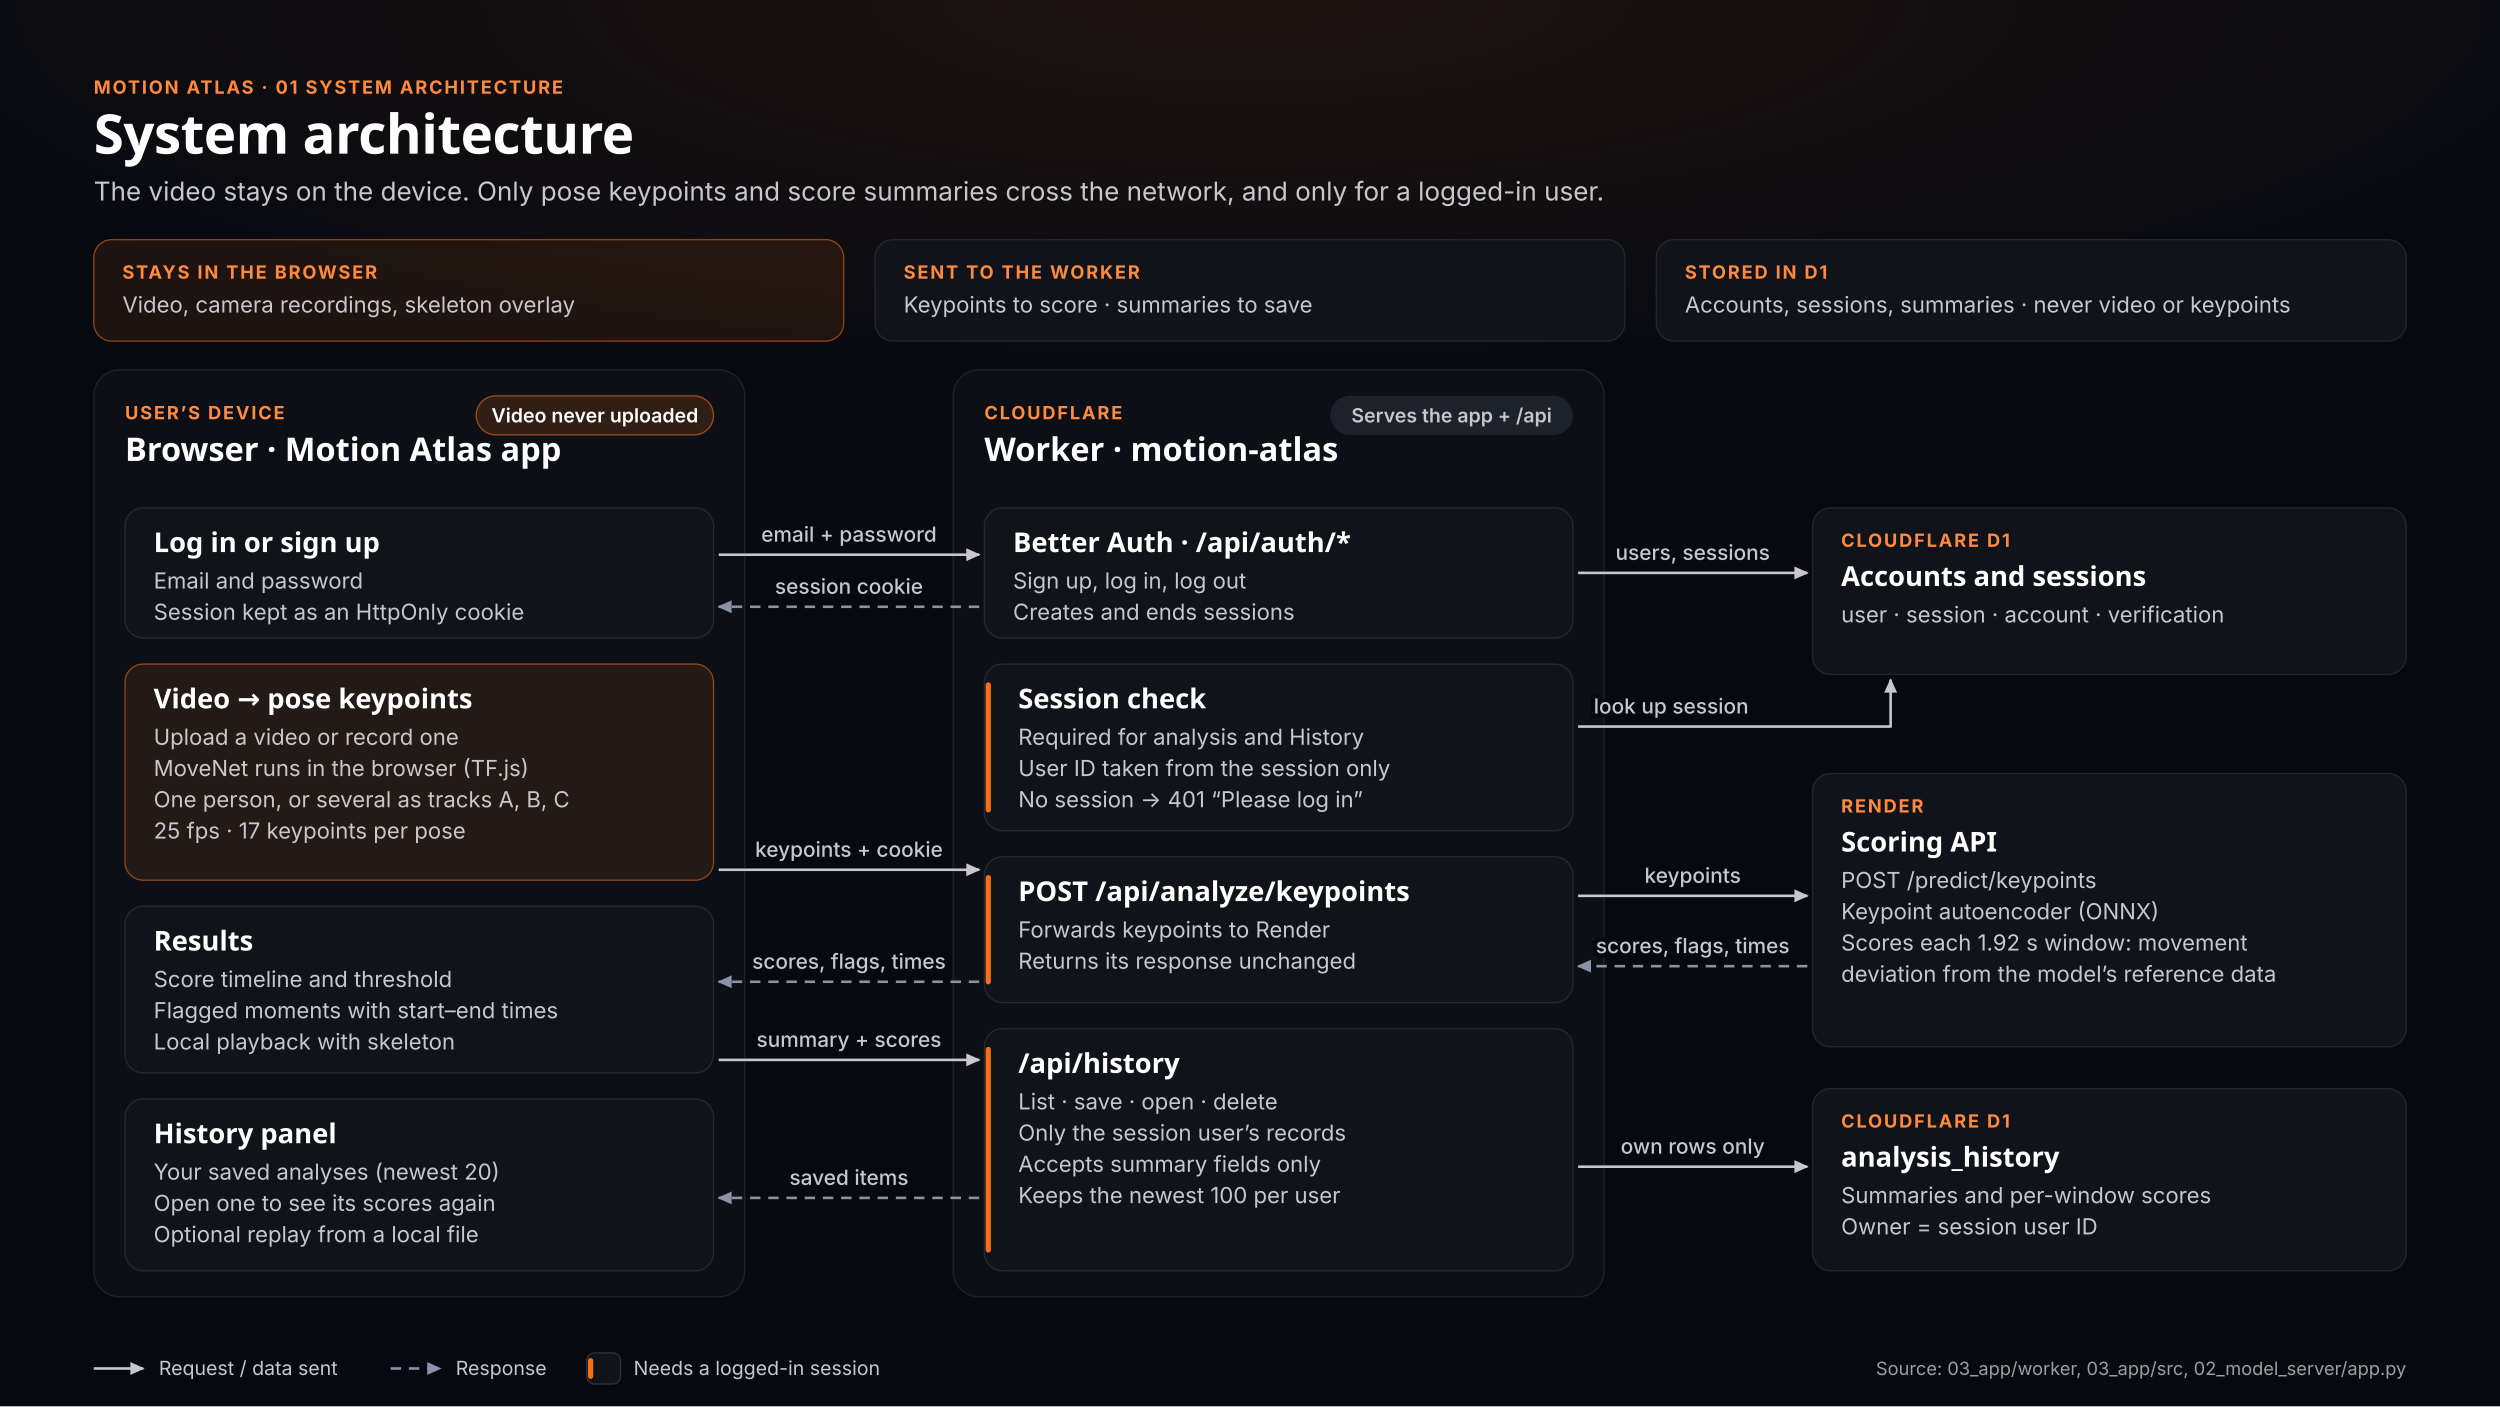
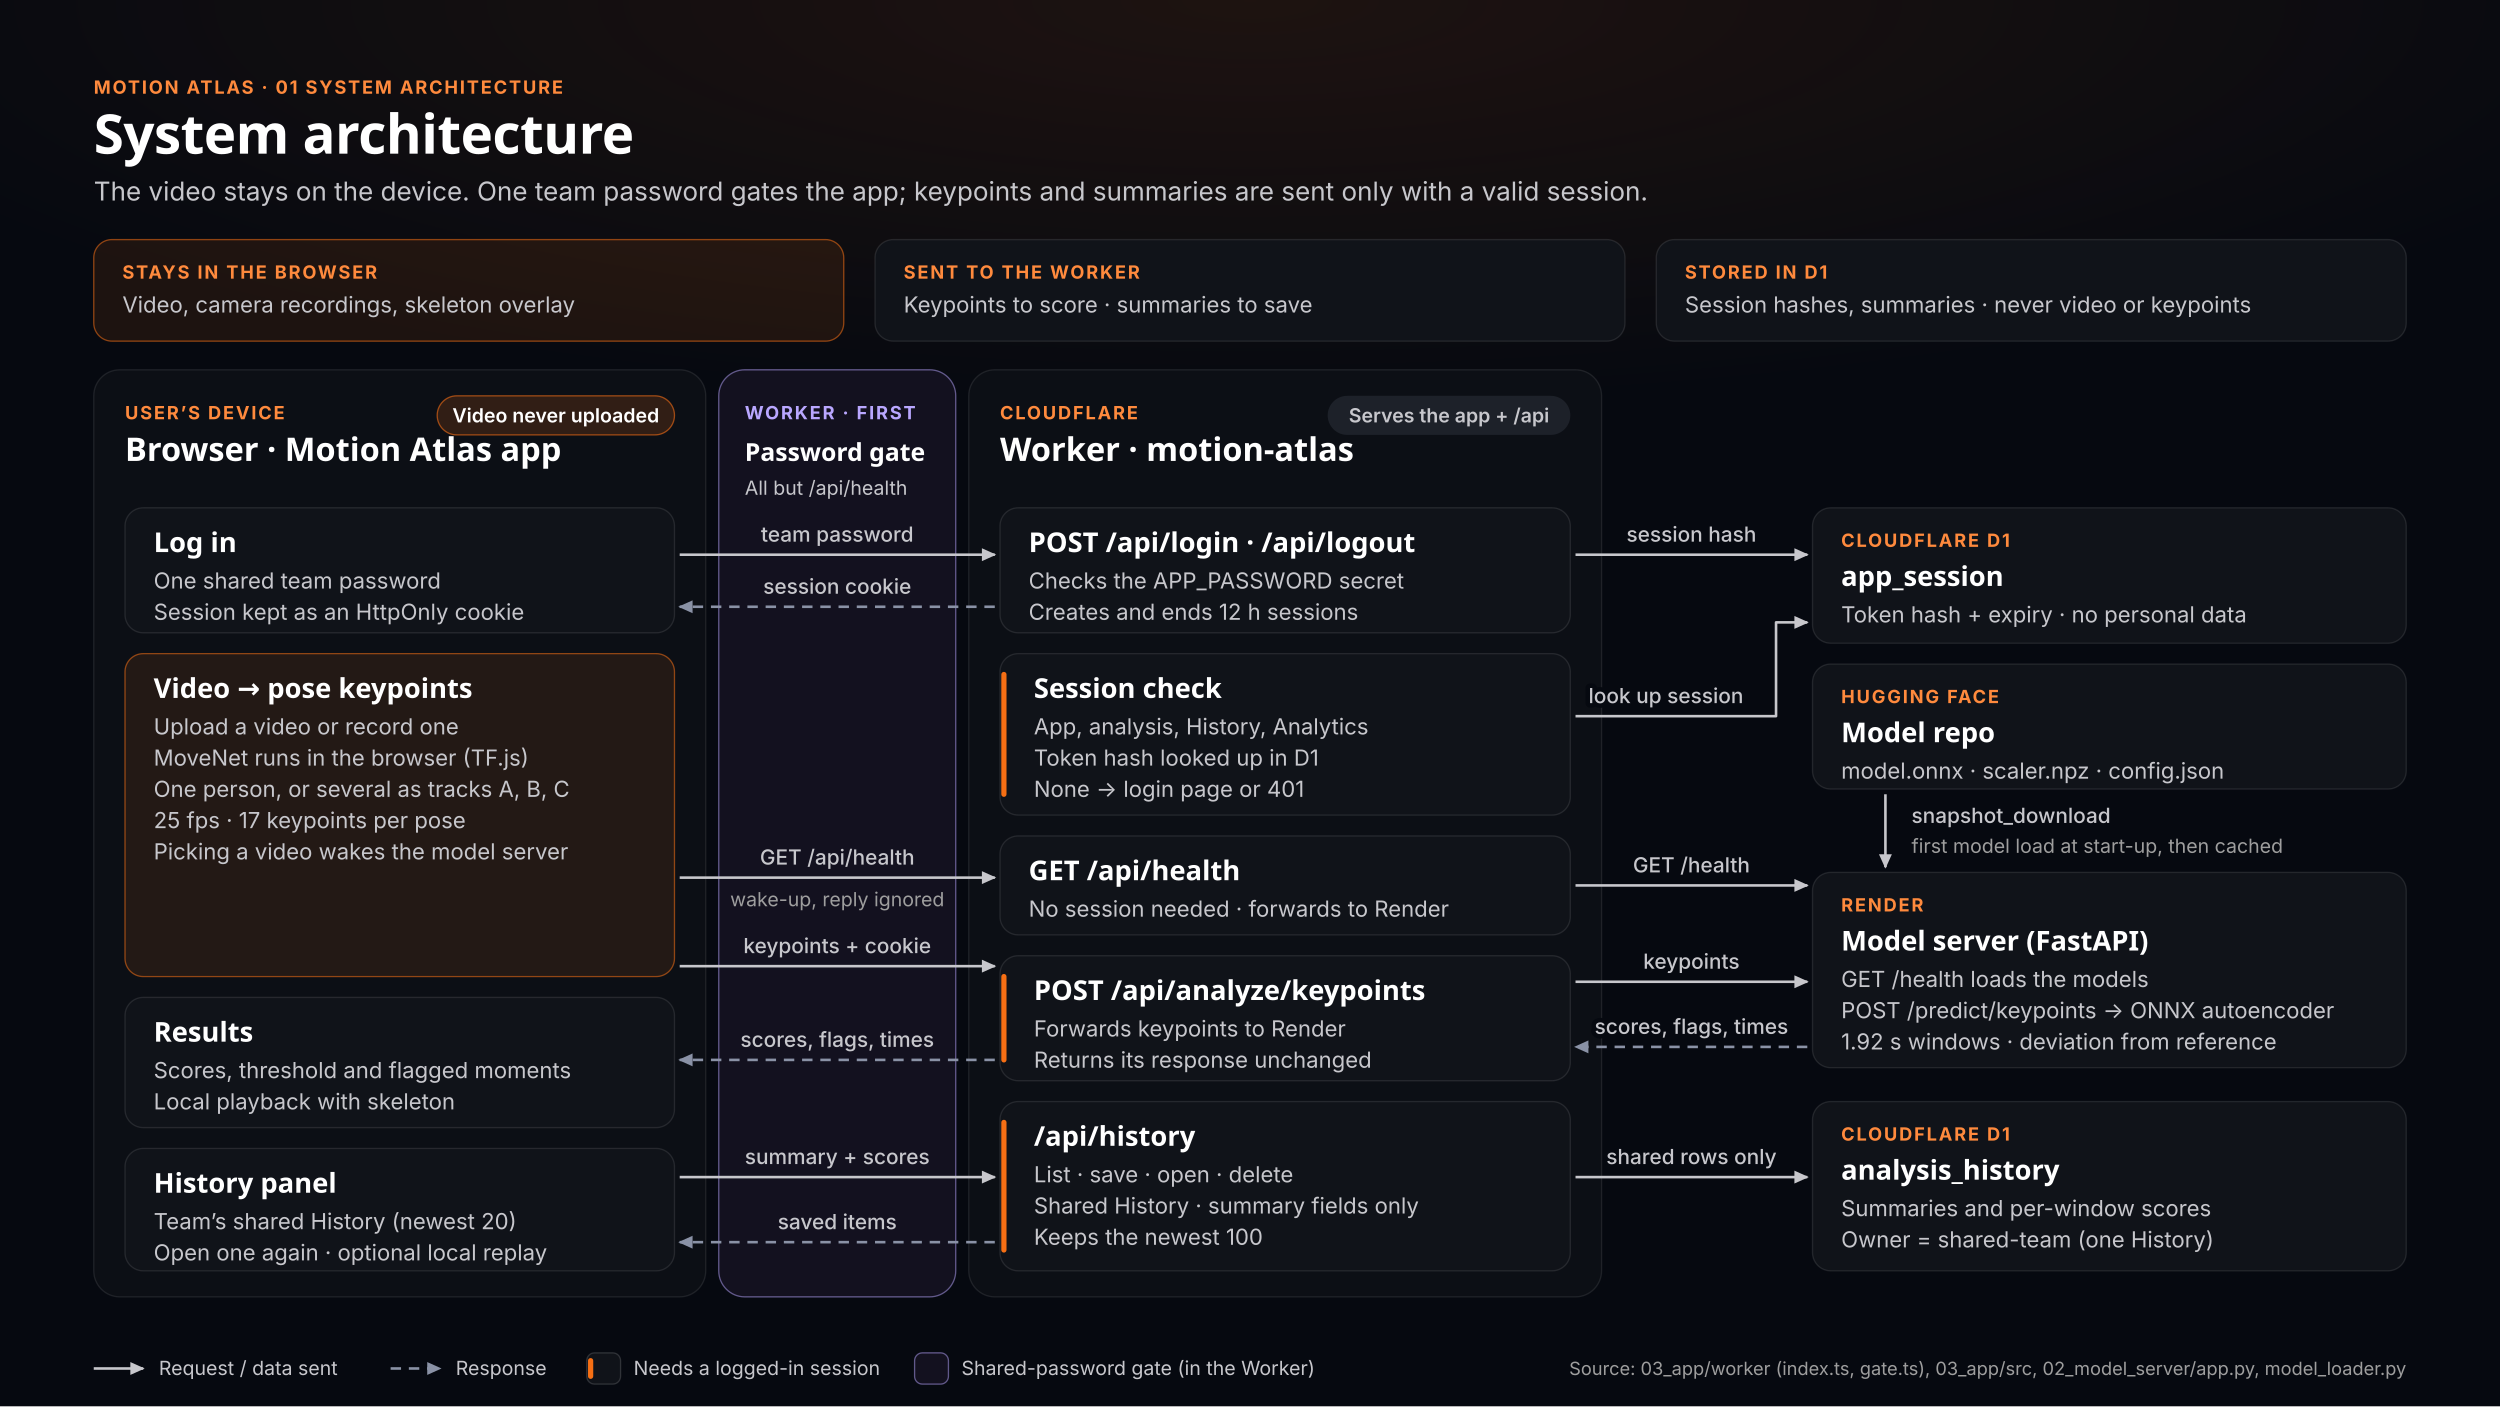
<svg xmlns="http://www.w3.org/2000/svg" width="1920" height="1080" viewBox="0 0 1920 1080" font-family="Inter, 'Segoe UI', system-ui, sans-serif">
  <defs>
    <marker id="ah-req" viewBox="0 0 10 10" refX="9" refY="5" markerWidth="11" markerHeight="11" markerUnits="userSpaceOnUse" orient="auto-start-reverse">
      <path d="M0,0.5 L10,5 L0,9.5 z" fill="#c7c7cc" />
    </marker>
    <marker id="ah-res" viewBox="0 0 10 10" refX="9" refY="5" markerWidth="11" markerHeight="11" markerUnits="userSpaceOnUse" orient="auto-start-reverse">
      <path d="M0,0.5 L10,5 L0,9.5 z" fill="#8a92a6" />
    </marker>
    <marker id="ah-key" viewBox="0 0 10 10" refX="9" refY="5" markerWidth="11" markerHeight="11" markerUnits="userSpaceOnUse" orient="auto-start-reverse">
      <path d="M0,0.5 L10,5 L0,9.5 z" fill="#f66f14" />
    </marker>
    <marker id="ah-warn" viewBox="0 0 10 10" refX="9" refY="5" markerWidth="11" markerHeight="11" markerUnits="userSpaceOnUse" orient="auto-start-reverse">
      <path d="M0,0.5 L10,5 L0,9.5 z" fill="#f6c67a" />
    </marker>
    <marker id="ah-warnSolid" viewBox="0 0 10 10" refX="9" refY="5" markerWidth="11" markerHeight="11" markerUnits="userSpaceOnUse" orient="auto-start-reverse">
      <path d="M0,0.5 L10,5 L0,9.5 z" fill="#f6c67a" />
    </marker>
    <marker id="ah-err" viewBox="0 0 10 10" refX="9" refY="5" markerWidth="11" markerHeight="11" markerUnits="userSpaceOnUse" orient="auto-start-reverse">
      <path d="M0,0.5 L10,5 L0,9.5 z" fill="#ff8a80" />
    </marker>
    <marker id="ah-plain" viewBox="0 0 10 10" refX="9" refY="5" markerWidth="11" markerHeight="11" markerUnits="userSpaceOnUse" orient="auto-start-reverse">
      <path d="M0,0.5 L10,5 L0,9.5 z" fill="#2e333d" />
    </marker>
    <marker id="ah-time" viewBox="0 0 10 10" refX="9" refY="5" markerWidth="11" markerHeight="11" markerUnits="userSpaceOnUse" orient="auto-start-reverse">
      <path d="M0,0.5 L10,5 L0,9.5 z" fill="#9e9e9e" />
    </marker>
    <radialGradient id="glow" cx="50%" cy="0%" r="60%">
      <stop offset="0" stop-color="#f66f14" stop-opacity="0.10" />
      <stop offset="1" stop-color="#f66f14" stop-opacity="0" />
    </radialGradient>
  </defs>
  <rect width="1920" height="1080" fill="#060910" />
  <rect width="1920" height="520" fill="url(#glow)" />
  <g id="header">
    <text x="72" y="72" font-family="Inter, 'Segoe UI', system-ui, sans-serif" font-size="14" font-weight="700" fill="#ff8a3d" text-anchor="start" letter-spacing="1.4">MOTION ATLAS · 01 SYSTEM ARCHITECTURE</text>
    <text x="72" y="118" font-family="Mulish, 'Segoe UI', system-ui, sans-serif" font-size="42" font-weight="800" fill="#ffffff" text-anchor="start" letter-spacing="-0.4">System architecture</text>
-     <text x="72" y="154" font-family="Inter, 'Segoe UI', system-ui, sans-serif" font-size="20" font-weight="400" fill="#c7c7cc" text-anchor="start">The video stays on the device. Only pose keypoints and score summaries cross the network, and only for a logged-in user.</text>
+     <text x="72" y="154" font-family="Inter, 'Segoe UI', system-ui, sans-serif" font-size="20" font-weight="400" fill="#c7c7cc" text-anchor="start">The video stays on the device. One team password gates the app; keypoints and summaries are sent only with a valid session.</text>
  </g>
  <g id="diagram">
    <g id="summary-row">
      <g>
        <rect x="72" y="184" width="576" height="78" rx="14" fill="#f66f14" fill-opacity="0.1" stroke="#f66f14" stroke-opacity="0.55" stroke-width="1" />
        <text x="94" y="214" font-family="Inter, 'Segoe UI', system-ui, sans-serif" font-size="14" font-weight="700" fill="#ff8a3d" text-anchor="start" letter-spacing="1.4">STAYS IN THE BROWSER</text>
        <text x="94" y="240" font-family="Inter, 'Segoe UI', system-ui, sans-serif" font-size="17" font-weight="400" fill="#c7c7cc" text-anchor="start">Video, camera recordings, skeleton overlay</text>
      </g>
      <g>
        <rect x="672" y="184" width="576" height="78" rx="14" fill="#101319" stroke="#ffffff" stroke-opacity="0.1" stroke-width="1" />
        <text x="694" y="214" font-family="Inter, 'Segoe UI', system-ui, sans-serif" font-size="14" font-weight="700" fill="#ff8a3d" text-anchor="start" letter-spacing="1.4">SENT TO THE WORKER</text>
        <text x="694" y="240" font-family="Inter, 'Segoe UI', system-ui, sans-serif" font-size="17" font-weight="400" fill="#c7c7cc" text-anchor="start">Keypoints to score · summaries to save</text>
      </g>
      <g>
        <rect x="1272" y="184" width="576" height="78" rx="14" fill="#101319" stroke="#ffffff" stroke-opacity="0.1" stroke-width="1" />
        <text x="1294" y="214" font-family="Inter, 'Segoe UI', system-ui, sans-serif" font-size="14" font-weight="700" fill="#ff8a3d" text-anchor="start" letter-spacing="1.4">STORED IN D1</text>
-         <text x="1294" y="240" font-family="Inter, 'Segoe UI', system-ui, sans-serif" font-size="17" font-weight="400" fill="#c7c7cc" text-anchor="start">Accounts, sessions, summaries · never video or keypoints</text>
+         <text x="1294" y="240" font-family="Inter, 'Segoe UI', system-ui, sans-serif" font-size="17" font-weight="400" fill="#c7c7cc" text-anchor="start">Session hashes, summaries · never video or keypoints</text>
      </g>
    </g>
    <g id="architecture" transform="translate(0 74)">
      <g>
-         <rect x="72" y="210" width="500" height="712" rx="20" fill="#0c0f15" stroke="#ffffff" stroke-opacity="0.09" stroke-width="1" />
+         <rect x="72" y="210" width="470" height="712" rx="20" fill="#0c0f15" stroke="#ffffff" stroke-opacity="0.09" stroke-width="1" />
        <text x="96" y="248" font-family="Inter, 'Segoe UI', system-ui, sans-serif" font-size="14" font-weight="700" fill="#ff8a3d" text-anchor="start" letter-spacing="1.4">USER’S DEVICE</text>
        <text x="96" y="280" font-family="Mulish, 'Segoe UI', system-ui, sans-serif" font-size="25" font-weight="800" fill="#ffffff" text-anchor="start">Browser · Motion Atlas app</text>
      </g>
      <g>
-         <rect x="365.76" y="230" width="182.24" height="30" rx="15" fill="#f66f14" fill-opacity="0.16" stroke="#f66f14" stroke-opacity="0.6" stroke-width="1" />
-         <text x="456.88" y="250.4" font-family="Inter, 'Segoe UI', system-ui, sans-serif" font-size="15" font-weight="600" fill="#ffffff" text-anchor="middle">Video never uploaded</text>
-       </g>
-       <g>
-         <rect x="96" y="316" width="452" height="100" rx="14" fill="#101319" stroke="#ffffff" stroke-opacity="0.1" stroke-width="1" />
-         <text x="118" y="350" font-family="Mulish, 'Segoe UI', system-ui, sans-serif" font-size="21" font-weight="700" fill="#ffffff" text-anchor="start">Log in or sign up</text>
-         <text x="118" y="378" font-family="Inter, 'Segoe UI', system-ui, sans-serif" font-size="17" font-weight="400" fill="#c7c7cc" text-anchor="start">Email and password</text>
+         <rect x="335.76" y="230" width="182.24" height="30" rx="15" fill="#f66f14" fill-opacity="0.16" stroke="#f66f14" stroke-opacity="0.6" stroke-width="1" />
+         <text x="426.88" y="250.4" font-family="Inter, 'Segoe UI', system-ui, sans-serif" font-size="15" font-weight="600" fill="#ffffff" text-anchor="middle">Video never uploaded</text>
+       </g>
+       <g>
+         <rect x="96" y="316" width="422" height="96" rx="14" fill="#101319" stroke="#ffffff" stroke-opacity="0.1" stroke-width="1" />
+         <text x="118" y="350" font-family="Mulish, 'Segoe UI', system-ui, sans-serif" font-size="21" font-weight="700" fill="#ffffff" text-anchor="start">Log in</text>
+         <text x="118" y="378" font-family="Inter, 'Segoe UI', system-ui, sans-serif" font-size="17" font-weight="400" fill="#c7c7cc" text-anchor="start">One shared team password</text>
        <text x="118" y="402" font-family="Inter, 'Segoe UI', system-ui, sans-serif" font-size="17" font-weight="400" fill="#c7c7cc" text-anchor="start">Session kept as an HttpOnly cookie</text>
      </g>
      <g>
-         <rect x="96" y="436" width="452" height="166" rx="14" fill="#f66f14" fill-opacity="0.1" stroke="#f66f14" stroke-opacity="0.55" stroke-width="1" />
-         <text x="118" y="470" font-family="Mulish, 'Segoe UI', system-ui, sans-serif" font-size="21" font-weight="700" fill="#ffffff" text-anchor="start">Video → pose keypoints</text>
-         <text x="118" y="498" font-family="Inter, 'Segoe UI', system-ui, sans-serif" font-size="17" font-weight="400" fill="#c7c7cc" text-anchor="start">Upload a video or record one</text>
-         <text x="118" y="522" font-family="Inter, 'Segoe UI', system-ui, sans-serif" font-size="17" font-weight="400" fill="#c7c7cc" text-anchor="start">MoveNet runs in the browser (TF.js)</text>
-         <text x="118" y="546" font-family="Inter, 'Segoe UI', system-ui, sans-serif" font-size="17" font-weight="400" fill="#c7c7cc" text-anchor="start">One person, or several as tracks A, B, C</text>
-         <text x="118" y="570" font-family="Inter, 'Segoe UI', system-ui, sans-serif" font-size="17" font-weight="400" fill="#c7c7cc" text-anchor="start">25 fps · 17 keypoints per pose</text>
-       </g>
-       <g>
-         <rect x="96" y="622" width="452" height="128" rx="14" fill="#101319" stroke="#ffffff" stroke-opacity="0.1" stroke-width="1" />
-         <text x="118" y="656" font-family="Mulish, 'Segoe UI', system-ui, sans-serif" font-size="21" font-weight="700" fill="#ffffff" text-anchor="start">Results</text>
-         <text x="118" y="684" font-family="Inter, 'Segoe UI', system-ui, sans-serif" font-size="17" font-weight="400" fill="#c7c7cc" text-anchor="start">Score timeline and threshold</text>
-         <text x="118" y="708" font-family="Inter, 'Segoe UI', system-ui, sans-serif" font-size="17" font-weight="400" fill="#c7c7cc" text-anchor="start">Flagged moments with start–end times</text>
-         <text x="118" y="732" font-family="Inter, 'Segoe UI', system-ui, sans-serif" font-size="17" font-weight="400" fill="#c7c7cc" text-anchor="start">Local playback with skeleton</text>
-       </g>
-       <g>
-         <rect x="96" y="770" width="452" height="132" rx="14" fill="#101319" stroke="#ffffff" stroke-opacity="0.1" stroke-width="1" />
-         <text x="118" y="804" font-family="Mulish, 'Segoe UI', system-ui, sans-serif" font-size="21" font-weight="700" fill="#ffffff" text-anchor="start">History panel</text>
-         <text x="118" y="832" font-family="Inter, 'Segoe UI', system-ui, sans-serif" font-size="17" font-weight="400" fill="#c7c7cc" text-anchor="start">Your saved analyses (newest 20)</text>
-         <text x="118" y="856" font-family="Inter, 'Segoe UI', system-ui, sans-serif" font-size="17" font-weight="400" fill="#c7c7cc" text-anchor="start">Open one to see its scores again</text>
-         <text x="118" y="880" font-family="Inter, 'Segoe UI', system-ui, sans-serif" font-size="17" font-weight="400" fill="#c7c7cc" text-anchor="start">Optional replay from a local file</text>
-       </g>
-       <g>
-         <rect x="732" y="210" width="500" height="712" rx="20" fill="#0c0f15" stroke="#ffffff" stroke-opacity="0.09" stroke-width="1" />
-         <text x="756" y="248" font-family="Inter, 'Segoe UI', system-ui, sans-serif" font-size="14" font-weight="700" fill="#ff8a3d" text-anchor="start" letter-spacing="1.4">CLOUDFLARE</text>
-         <text x="756" y="280" font-family="Mulish, 'Segoe UI', system-ui, sans-serif" font-size="25" font-weight="800" fill="#ffffff" text-anchor="start">Worker · motion-atlas</text>
-       </g>
-       <g>
-         <rect x="1021.665" y="230" width="186.335" height="30" rx="15" fill="#1d2129" stroke="none" />
-         <text x="1114.832" y="250.4" font-family="Inter, 'Segoe UI', system-ui, sans-serif" font-size="15" font-weight="600" fill="#c7c7cc" text-anchor="middle">Serves the app + /api</text>
-       </g>
-       <g>
-         <rect x="756" y="316" width="452" height="100" rx="14" fill="#101319" stroke="#ffffff" stroke-opacity="0.1" stroke-width="1" />
-         <text x="778" y="350" font-family="Mulish, 'Segoe UI', system-ui, sans-serif" font-size="21" font-weight="700" fill="#ffffff" text-anchor="start">Better Auth · /api/auth/*</text>
-         <text x="778" y="378" font-family="Inter, 'Segoe UI', system-ui, sans-serif" font-size="17" font-weight="400" fill="#c7c7cc" text-anchor="start">Sign up, log in, log out</text>
-         <text x="778" y="402" font-family="Inter, 'Segoe UI', system-ui, sans-serif" font-size="17" font-weight="400" fill="#c7c7cc" text-anchor="start">Creates and ends sessions</text>
-       </g>
-       <g>
-         <rect x="756" y="436" width="452" height="128" rx="14" fill="#101319" stroke="#ffffff" stroke-opacity="0.1" stroke-width="1" />
-         <rect x="757" y="450" width="4" height="100" rx="2" fill="#f66f14" />
-         <text x="782" y="470" font-family="Mulish, 'Segoe UI', system-ui, sans-serif" font-size="21" font-weight="700" fill="#ffffff" text-anchor="start">Session check</text>
-         <text x="782" y="498" font-family="Inter, 'Segoe UI', system-ui, sans-serif" font-size="17" font-weight="400" fill="#c7c7cc" text-anchor="start">Required for analysis and History</text>
-         <text x="782" y="522" font-family="Inter, 'Segoe UI', system-ui, sans-serif" font-size="17" font-weight="400" fill="#c7c7cc" text-anchor="start">User ID taken from the session only</text>
-         <text x="782" y="546" font-family="Inter, 'Segoe UI', system-ui, sans-serif" font-size="17" font-weight="400" fill="#c7c7cc" text-anchor="start">No session → 401 “Please log in”</text>
-       </g>
-       <g>
-         <rect x="756" y="584" width="452" height="112" rx="14" fill="#101319" stroke="#ffffff" stroke-opacity="0.1" stroke-width="1" />
-         <rect x="757" y="598" width="4" height="84" rx="2" fill="#f66f14" />
-         <text x="782" y="618" font-family="Mulish, 'Segoe UI', system-ui, sans-serif" font-size="21" font-weight="700" fill="#ffffff" text-anchor="start">POST /api/analyze/keypoints</text>
-         <text x="782" y="646" font-family="Inter, 'Segoe UI', system-ui, sans-serif" font-size="17" font-weight="400" fill="#c7c7cc" text-anchor="start">Forwards keypoints to Render</text>
-         <text x="782" y="670" font-family="Inter, 'Segoe UI', system-ui, sans-serif" font-size="17" font-weight="400" fill="#c7c7cc" text-anchor="start">Returns its response unchanged</text>
-       </g>
-       <g>
-         <rect x="756" y="716" width="452" height="186" rx="14" fill="#101319" stroke="#ffffff" stroke-opacity="0.1" stroke-width="1" />
-         <rect x="757" y="730" width="4" height="158" rx="2" fill="#f66f14" />
-         <text x="782" y="750" font-family="Mulish, 'Segoe UI', system-ui, sans-serif" font-size="21" font-weight="700" fill="#ffffff" text-anchor="start">/api/history</text>
-         <text x="782" y="778" font-family="Inter, 'Segoe UI', system-ui, sans-serif" font-size="17" font-weight="400" fill="#c7c7cc" text-anchor="start">List · save · open · delete</text>
-         <text x="782" y="802" font-family="Inter, 'Segoe UI', system-ui, sans-serif" font-size="17" font-weight="400" fill="#c7c7cc" text-anchor="start">Only the session user’s records</text>
-         <text x="782" y="826" font-family="Inter, 'Segoe UI', system-ui, sans-serif" font-size="17" font-weight="400" fill="#c7c7cc" text-anchor="start">Accepts summary fields only</text>
-         <text x="782" y="850" font-family="Inter, 'Segoe UI', system-ui, sans-serif" font-size="17" font-weight="400" fill="#c7c7cc" text-anchor="start">Keeps the newest 100 per user</text>
-       </g>
-       <g>
-         <rect x="1392" y="316" width="456" height="128" rx="14" fill="#101319" stroke="#ffffff" stroke-opacity="0.1" stroke-width="1" />
+         <rect x="96" y="428" width="422" height="248" rx="14" fill="#f66f14" fill-opacity="0.1" stroke="#f66f14" stroke-opacity="0.55" stroke-width="1" />
+         <text x="118" y="462" font-family="Mulish, 'Segoe UI', system-ui, sans-serif" font-size="21" font-weight="700" fill="#ffffff" text-anchor="start">Video → pose keypoints</text>
+         <text x="118" y="490" font-family="Inter, 'Segoe UI', system-ui, sans-serif" font-size="17" font-weight="400" fill="#c7c7cc" text-anchor="start">Upload a video or record one</text>
+         <text x="118" y="514" font-family="Inter, 'Segoe UI', system-ui, sans-serif" font-size="17" font-weight="400" fill="#c7c7cc" text-anchor="start">MoveNet runs in the browser (TF.js)</text>
+         <text x="118" y="538" font-family="Inter, 'Segoe UI', system-ui, sans-serif" font-size="17" font-weight="400" fill="#c7c7cc" text-anchor="start">One person, or several as tracks A, B, C</text>
+         <text x="118" y="562" font-family="Inter, 'Segoe UI', system-ui, sans-serif" font-size="17" font-weight="400" fill="#c7c7cc" text-anchor="start">25 fps · 17 keypoints per pose</text>
+         <text x="118" y="586" font-family="Inter, 'Segoe UI', system-ui, sans-serif" font-size="17" font-weight="400" fill="#c7c7cc" text-anchor="start">Picking a video wakes the model server</text>
+       </g>
+       <g>
+         <rect x="96" y="692" width="422" height="100" rx="14" fill="#101319" stroke="#ffffff" stroke-opacity="0.1" stroke-width="1" />
+         <text x="118" y="726" font-family="Mulish, 'Segoe UI', system-ui, sans-serif" font-size="21" font-weight="700" fill="#ffffff" text-anchor="start">Results</text>
+         <text x="118" y="754" font-family="Inter, 'Segoe UI', system-ui, sans-serif" font-size="17" font-weight="400" fill="#c7c7cc" text-anchor="start">Scores, threshold and flagged moments</text>
+         <text x="118" y="778" font-family="Inter, 'Segoe UI', system-ui, sans-serif" font-size="17" font-weight="400" fill="#c7c7cc" text-anchor="start">Local playback with skeleton</text>
+       </g>
+       <g>
+         <rect x="96" y="808" width="422" height="94" rx="14" fill="#101319" stroke="#ffffff" stroke-opacity="0.1" stroke-width="1" />
+         <text x="118" y="842" font-family="Mulish, 'Segoe UI', system-ui, sans-serif" font-size="21" font-weight="700" fill="#ffffff" text-anchor="start">History panel</text>
+         <text x="118" y="870" font-family="Inter, 'Segoe UI', system-ui, sans-serif" font-size="17" font-weight="400" fill="#c7c7cc" text-anchor="start">Team’s shared History (newest 20)</text>
+         <text x="118" y="894" font-family="Inter, 'Segoe UI', system-ui, sans-serif" font-size="17" font-weight="400" fill="#c7c7cc" text-anchor="start">Open one again · optional local replay</text>
+       </g>
+       <rect x="552" y="210" width="182" height="712" rx="20" fill="#13111f" stroke="#b9a7ff" stroke-opacity="0.5" stroke-width="1" />
+       <text x="572" y="248" font-family="Inter, 'Segoe UI', system-ui, sans-serif" font-size="14" font-weight="700" fill="#b9a7ff" text-anchor="start" letter-spacing="1.4">WORKER · FIRST</text>
+       <text x="572" y="280" font-family="Mulish, 'Segoe UI', system-ui, sans-serif" font-size="19" font-weight="800" fill="#ffffff" text-anchor="start">Password gate</text>
+       <text x="572" y="306" font-family="Inter, 'Segoe UI', system-ui, sans-serif" font-size="15" font-weight="400" fill="#c7c7cc" text-anchor="start">All but /api/health</text>
+       <g>
+         <rect x="744" y="210" width="486" height="712" rx="20" fill="#0c0f15" stroke="#ffffff" stroke-opacity="0.09" stroke-width="1" />
+         <text x="768" y="248" font-family="Inter, 'Segoe UI', system-ui, sans-serif" font-size="14" font-weight="700" fill="#ff8a3d" text-anchor="start" letter-spacing="1.4">CLOUDFLARE</text>
+         <text x="768" y="280" font-family="Mulish, 'Segoe UI', system-ui, sans-serif" font-size="25" font-weight="800" fill="#ffffff" text-anchor="start">Worker · motion-atlas</text>
+       </g>
+       <g>
+         <rect x="1019.665" y="230" width="186.335" height="30" rx="15" fill="#1d2129" stroke="none" />
+         <text x="1112.832" y="250.4" font-family="Inter, 'Segoe UI', system-ui, sans-serif" font-size="15" font-weight="600" fill="#c7c7cc" text-anchor="middle">Serves the app + /api</text>
+       </g>
+       <g>
+         <rect x="768" y="316" width="438" height="96" rx="14" fill="#101319" stroke="#ffffff" stroke-opacity="0.1" stroke-width="1" />
+         <text x="790" y="350" font-family="Mulish, 'Segoe UI', system-ui, sans-serif" font-size="21" font-weight="700" fill="#ffffff" text-anchor="start">POST /api/login · /api/logout</text>
+         <text x="790" y="378" font-family="Inter, 'Segoe UI', system-ui, sans-serif" font-size="17" font-weight="400" fill="#c7c7cc" text-anchor="start">Checks the APP_PASSWORD secret</text>
+         <text x="790" y="402" font-family="Inter, 'Segoe UI', system-ui, sans-serif" font-size="17" font-weight="400" fill="#c7c7cc" text-anchor="start">Creates and ends 12 h sessions</text>
+       </g>
+       <g>
+         <rect x="768" y="428" width="438" height="124" rx="14" fill="#101319" stroke="#ffffff" stroke-opacity="0.1" stroke-width="1" />
+         <rect x="769" y="442" width="4" height="96" rx="2" fill="#f66f14" />
+         <text x="794" y="462" font-family="Mulish, 'Segoe UI', system-ui, sans-serif" font-size="21" font-weight="700" fill="#ffffff" text-anchor="start">Session check</text>
+         <text x="794" y="490" font-family="Inter, 'Segoe UI', system-ui, sans-serif" font-size="17" font-weight="400" fill="#c7c7cc" text-anchor="start">App, analysis, History, Analytics</text>
+         <text x="794" y="514" font-family="Inter, 'Segoe UI', system-ui, sans-serif" font-size="17" font-weight="400" fill="#c7c7cc" text-anchor="start">Token hash looked up in D1</text>
+         <text x="794" y="538" font-family="Inter, 'Segoe UI', system-ui, sans-serif" font-size="17" font-weight="400" fill="#c7c7cc" text-anchor="start">None → login page or 401</text>
+       </g>
+       <g>
+         <rect x="768" y="568" width="438" height="76" rx="14" fill="#101319" stroke="#ffffff" stroke-opacity="0.1" stroke-width="1" />
+         <text x="790" y="602" font-family="Mulish, 'Segoe UI', system-ui, sans-serif" font-size="21" font-weight="700" fill="#ffffff" text-anchor="start">GET /api/health</text>
+         <text x="790" y="630" font-family="Inter, 'Segoe UI', system-ui, sans-serif" font-size="17" font-weight="400" fill="#c7c7cc" text-anchor="start">No session needed · forwards to Render</text>
+       </g>
+       <g>
+         <rect x="768" y="660" width="438" height="96" rx="14" fill="#101319" stroke="#ffffff" stroke-opacity="0.1" stroke-width="1" />
+         <rect x="769" y="674" width="4" height="68" rx="2" fill="#f66f14" />
+         <text x="794" y="694" font-family="Mulish, 'Segoe UI', system-ui, sans-serif" font-size="21" font-weight="700" fill="#ffffff" text-anchor="start">POST /api/analyze/keypoints</text>
+         <text x="794" y="722" font-family="Inter, 'Segoe UI', system-ui, sans-serif" font-size="17" font-weight="400" fill="#c7c7cc" text-anchor="start">Forwards keypoints to Render</text>
+         <text x="794" y="746" font-family="Inter, 'Segoe UI', system-ui, sans-serif" font-size="17" font-weight="400" fill="#c7c7cc" text-anchor="start">Returns its response unchanged</text>
+       </g>
+       <g>
+         <rect x="768" y="772" width="438" height="130" rx="14" fill="#101319" stroke="#ffffff" stroke-opacity="0.1" stroke-width="1" />
+         <rect x="769" y="786" width="4" height="102" rx="2" fill="#f66f14" />
+         <text x="794" y="806" font-family="Mulish, 'Segoe UI', system-ui, sans-serif" font-size="21" font-weight="700" fill="#ffffff" text-anchor="start">/api/history</text>
+         <text x="794" y="834" font-family="Inter, 'Segoe UI', system-ui, sans-serif" font-size="17" font-weight="400" fill="#c7c7cc" text-anchor="start">List · save · open · delete</text>
+         <text x="794" y="858" font-family="Inter, 'Segoe UI', system-ui, sans-serif" font-size="17" font-weight="400" fill="#c7c7cc" text-anchor="start">Shared History · summary fields only</text>
+         <text x="794" y="882" font-family="Inter, 'Segoe UI', system-ui, sans-serif" font-size="17" font-weight="400" fill="#c7c7cc" text-anchor="start">Keeps the newest 100</text>
+       </g>
+       <g>
+         <rect x="1392" y="316" width="456" height="104" rx="14" fill="#101319" stroke="#ffffff" stroke-opacity="0.1" stroke-width="1" />
        <text x="1414" y="346" font-family="Inter, 'Segoe UI', system-ui, sans-serif" font-size="14" font-weight="700" fill="#ff8a3d" text-anchor="start" letter-spacing="1.4">CLOUDFLARE D1</text>
-         <text x="1414" y="376" font-family="Mulish, 'Segoe UI', system-ui, sans-serif" font-size="21" font-weight="700" fill="#ffffff" text-anchor="start">Accounts and sessions</text>
-         <text x="1414" y="404" font-family="Inter, 'Segoe UI', system-ui, sans-serif" font-size="17" font-weight="400" fill="#c7c7cc" text-anchor="start">user · session · account · verification</text>
-       </g>
-       <g>
-         <rect x="1392" y="520" width="456" height="210" rx="14" fill="#101319" stroke="#ffffff" stroke-opacity="0.1" stroke-width="1" />
-         <text x="1414" y="550" font-family="Inter, 'Segoe UI', system-ui, sans-serif" font-size="14" font-weight="700" fill="#ff8a3d" text-anchor="start" letter-spacing="1.4">RENDER</text>
-         <text x="1414" y="580" font-family="Mulish, 'Segoe UI', system-ui, sans-serif" font-size="21" font-weight="700" fill="#ffffff" text-anchor="start">Scoring API</text>
-         <text x="1414" y="608" font-family="Inter, 'Segoe UI', system-ui, sans-serif" font-size="17" font-weight="400" fill="#c7c7cc" text-anchor="start">POST /predict/keypoints</text>
-         <text x="1414" y="632" font-family="Inter, 'Segoe UI', system-ui, sans-serif" font-size="17" font-weight="400" fill="#c7c7cc" text-anchor="start">Keypoint autoencoder (ONNX)</text>
-         <text x="1414" y="656" font-family="Inter, 'Segoe UI', system-ui, sans-serif" font-size="17" font-weight="400" fill="#c7c7cc" text-anchor="start">Scores each 1.92 s window: movement</text>
-         <text x="1414" y="680" font-family="Inter, 'Segoe UI', system-ui, sans-serif" font-size="17" font-weight="400" fill="#c7c7cc" text-anchor="start">deviation from the model’s reference data</text>
-       </g>
-       <g>
-         <rect x="1392" y="762" width="456" height="140" rx="14" fill="#101319" stroke="#ffffff" stroke-opacity="0.1" stroke-width="1" />
-         <text x="1414" y="792" font-family="Inter, 'Segoe UI', system-ui, sans-serif" font-size="14" font-weight="700" fill="#ff8a3d" text-anchor="start" letter-spacing="1.4">CLOUDFLARE D1</text>
-         <text x="1414" y="822" font-family="Mulish, 'Segoe UI', system-ui, sans-serif" font-size="21" font-weight="700" fill="#ffffff" text-anchor="start">analysis_history</text>
-         <text x="1414" y="850" font-family="Inter, 'Segoe UI', system-ui, sans-serif" font-size="17" font-weight="400" fill="#c7c7cc" text-anchor="start">Summaries and per-window scores</text>
-         <text x="1414" y="874" font-family="Inter, 'Segoe UI', system-ui, sans-serif" font-size="17" font-weight="400" fill="#c7c7cc" text-anchor="start">Owner = session user ID</text>
-       </g>
-       <g>
-         <path d="M552,352 L752,352" fill="none" stroke="#c7c7cc" stroke-width="2" stroke-linejoin="round" marker-end="url(#ah-req)" />
-         <text x="652" y="342" font-family="Inter, 'Segoe UI', system-ui, sans-serif" font-size="16" font-weight="500" fill="#c7c7cc" text-anchor="middle" stroke="#060910" stroke-width="7" stroke-linejoin="round" paint-order="stroke">email + password</text>
-       </g>
-       <g>
-         <path d="M752,392 L552,392" fill="none" stroke="#8a92a6" stroke-width="2" stroke-dasharray="8 6" stroke-linejoin="round" marker-end="url(#ah-res)" />
-         <text x="652" y="382" font-family="Inter, 'Segoe UI', system-ui, sans-serif" font-size="16" font-weight="500" fill="#c7c7cc" text-anchor="middle" stroke="#060910" stroke-width="7" stroke-linejoin="round" paint-order="stroke">session cookie</text>
-       </g>
-       <g>
-         <path d="M552,594 L752,594" fill="none" stroke="#c7c7cc" stroke-width="2" stroke-linejoin="round" marker-end="url(#ah-req)" />
-         <text x="652" y="584" font-family="Inter, 'Segoe UI', system-ui, sans-serif" font-size="16" font-weight="500" fill="#c7c7cc" text-anchor="middle" stroke="#060910" stroke-width="7" stroke-linejoin="round" paint-order="stroke">keypoints + cookie</text>
-       </g>
-       <g>
-         <path d="M752,680 L552,680" fill="none" stroke="#8a92a6" stroke-width="2" stroke-dasharray="8 6" stroke-linejoin="round" marker-end="url(#ah-res)" />
-         <text x="652" y="670" font-family="Inter, 'Segoe UI', system-ui, sans-serif" font-size="16" font-weight="500" fill="#c7c7cc" text-anchor="middle" stroke="#060910" stroke-width="7" stroke-linejoin="round" paint-order="stroke">scores, flags, times</text>
-       </g>
-       <g>
-         <path d="M552,740 L752,740" fill="none" stroke="#c7c7cc" stroke-width="2" stroke-linejoin="round" marker-end="url(#ah-req)" />
-         <text x="652" y="730" font-family="Inter, 'Segoe UI', system-ui, sans-serif" font-size="16" font-weight="500" fill="#c7c7cc" text-anchor="middle" stroke="#060910" stroke-width="7" stroke-linejoin="round" paint-order="stroke">summary + scores</text>
-       </g>
-       <g>
-         <path d="M752,846 L552,846" fill="none" stroke="#8a92a6" stroke-width="2" stroke-dasharray="8 6" stroke-linejoin="round" marker-end="url(#ah-res)" />
-         <text x="652" y="836" font-family="Inter, 'Segoe UI', system-ui, sans-serif" font-size="16" font-weight="500" fill="#c7c7cc" text-anchor="middle" stroke="#060910" stroke-width="7" stroke-linejoin="round" paint-order="stroke">saved items</text>
-       </g>
-       <g>
-         <path d="M1212,366 L1388,366" fill="none" stroke="#c7c7cc" stroke-width="2" stroke-linejoin="round" marker-end="url(#ah-req)" />
-         <text x="1300" y="356" font-family="Inter, 'Segoe UI', system-ui, sans-serif" font-size="16" font-weight="500" fill="#c7c7cc" text-anchor="middle" stroke="#060910" stroke-width="7" stroke-linejoin="round" paint-order="stroke">users, sessions</text>
-       </g>
-       <g>
-         <path d="M1212,484 L1452,484 L1452,448" fill="none" stroke="#c7c7cc" stroke-width="2" stroke-linejoin="round" marker-end="url(#ah-req)" />
-         <text x="1224" y="474" font-family="Inter, 'Segoe UI', system-ui, sans-serif" font-size="16" font-weight="500" fill="#c7c7cc" text-anchor="start" stroke="#060910" stroke-width="7" stroke-linejoin="round" paint-order="stroke">look up session</text>
-       </g>
-       <g>
-         <path d="M1212,614 L1388,614" fill="none" stroke="#c7c7cc" stroke-width="2" stroke-linejoin="round" marker-end="url(#ah-req)" />
-         <text x="1300" y="604" font-family="Inter, 'Segoe UI', system-ui, sans-serif" font-size="16" font-weight="500" fill="#c7c7cc" text-anchor="middle" stroke="#060910" stroke-width="7" stroke-linejoin="round" paint-order="stroke">keypoints</text>
-       </g>
-       <g>
-         <path d="M1388,668 L1212,668" fill="none" stroke="#8a92a6" stroke-width="2" stroke-dasharray="8 6" stroke-linejoin="round" marker-end="url(#ah-res)" />
-         <text x="1300" y="658" font-family="Inter, 'Segoe UI', system-ui, sans-serif" font-size="16" font-weight="500" fill="#c7c7cc" text-anchor="middle" stroke="#060910" stroke-width="7" stroke-linejoin="round" paint-order="stroke">scores, flags, times</text>
-       </g>
-       <g>
-         <path d="M1212,822 L1388,822" fill="none" stroke="#c7c7cc" stroke-width="2" stroke-linejoin="round" marker-end="url(#ah-req)" />
-         <text x="1300" y="812" font-family="Inter, 'Segoe UI', system-ui, sans-serif" font-size="16" font-weight="500" fill="#c7c7cc" text-anchor="middle" stroke="#060910" stroke-width="7" stroke-linejoin="round" paint-order="stroke">own rows only</text>
-       </g>
+         <text x="1414" y="376" font-family="Mulish, 'Segoe UI', system-ui, sans-serif" font-size="21" font-weight="700" fill="#ffffff" text-anchor="start">app_session</text>
+         <text x="1414" y="404" font-family="Inter, 'Segoe UI', system-ui, sans-serif" font-size="17" font-weight="400" fill="#c7c7cc" text-anchor="start">Token hash + expiry · no personal data</text>
+       </g>
+       <g>
+         <rect x="1392" y="436" width="456" height="96" rx="14" fill="#101319" stroke="#ffffff" stroke-opacity="0.1" stroke-width="1" />
+         <text x="1414" y="466" font-family="Inter, 'Segoe UI', system-ui, sans-serif" font-size="14" font-weight="700" fill="#ff8a3d" text-anchor="start" letter-spacing="1.4">HUGGING FACE</text>
+         <text x="1414" y="496" font-family="Mulish, 'Segoe UI', system-ui, sans-serif" font-size="21" font-weight="700" fill="#ffffff" text-anchor="start">Model repo</text>
+         <text x="1414" y="524" font-family="Inter, 'Segoe UI', system-ui, sans-serif" font-size="17" font-weight="400" fill="#c7c7cc" text-anchor="start">model.onnx · scaler.npz · config.json</text>
+       </g>
+       <g>
+         <rect x="1392" y="596" width="456" height="150" rx="14" fill="#101319" stroke="#ffffff" stroke-opacity="0.1" stroke-width="1" />
+         <text x="1414" y="626" font-family="Inter, 'Segoe UI', system-ui, sans-serif" font-size="14" font-weight="700" fill="#ff8a3d" text-anchor="start" letter-spacing="1.4">RENDER</text>
+         <text x="1414" y="656" font-family="Mulish, 'Segoe UI', system-ui, sans-serif" font-size="21" font-weight="700" fill="#ffffff" text-anchor="start">Model server (FastAPI)</text>
+         <text x="1414" y="684" font-family="Inter, 'Segoe UI', system-ui, sans-serif" font-size="17" font-weight="400" fill="#c7c7cc" text-anchor="start">GET /health loads the models</text>
+         <text x="1414" y="708" font-family="Inter, 'Segoe UI', system-ui, sans-serif" font-size="17" font-weight="400" fill="#c7c7cc" text-anchor="start">POST /predict/keypoints → ONNX autoencoder</text>
+         <text x="1414" y="732" font-family="Inter, 'Segoe UI', system-ui, sans-serif" font-size="17" font-weight="400" fill="#c7c7cc" text-anchor="start">1.92 s windows · deviation from reference</text>
+       </g>
+       <g>
+         <rect x="1392" y="772" width="456" height="130" rx="14" fill="#101319" stroke="#ffffff" stroke-opacity="0.1" stroke-width="1" />
+         <text x="1414" y="802" font-family="Inter, 'Segoe UI', system-ui, sans-serif" font-size="14" font-weight="700" fill="#ff8a3d" text-anchor="start" letter-spacing="1.4">CLOUDFLARE D1</text>
+         <text x="1414" y="832" font-family="Mulish, 'Segoe UI', system-ui, sans-serif" font-size="21" font-weight="700" fill="#ffffff" text-anchor="start">analysis_history</text>
+         <text x="1414" y="860" font-family="Inter, 'Segoe UI', system-ui, sans-serif" font-size="17" font-weight="400" fill="#c7c7cc" text-anchor="start">Summaries and per-window scores</text>
+         <text x="1414" y="884" font-family="Inter, 'Segoe UI', system-ui, sans-serif" font-size="17" font-weight="400" fill="#c7c7cc" text-anchor="start">Owner = shared-team (one History)</text>
+       </g>
+       <g>
+         <path d="M522,352 L764,352" fill="none" stroke="#c7c7cc" stroke-width="2" stroke-linejoin="round" marker-end="url(#ah-req)" />
+         <text x="643" y="342" font-family="Inter, 'Segoe UI', system-ui, sans-serif" font-size="16" font-weight="500" fill="#c7c7cc" text-anchor="middle" stroke="#13111f" stroke-width="7" stroke-linejoin="round" paint-order="stroke">team password</text>
+       </g>
+       <g>
+         <path d="M764,392 L522,392" fill="none" stroke="#8a92a6" stroke-width="2" stroke-dasharray="8 6" stroke-linejoin="round" marker-end="url(#ah-res)" />
+         <text x="643" y="382" font-family="Inter, 'Segoe UI', system-ui, sans-serif" font-size="16" font-weight="500" fill="#c7c7cc" text-anchor="middle" stroke="#13111f" stroke-width="7" stroke-linejoin="round" paint-order="stroke">session cookie</text>
+       </g>
+       <g>
+         <path d="M522,600 L764,600" fill="none" stroke="#c7c7cc" stroke-width="2" stroke-linejoin="round" marker-end="url(#ah-req)" />
+         <text x="643" y="590" font-family="Inter, 'Segoe UI', system-ui, sans-serif" font-size="16" font-weight="500" fill="#c7c7cc" text-anchor="middle" stroke="#13111f" stroke-width="7" stroke-linejoin="round" paint-order="stroke">GET /api/health</text>
+       </g>
+       <text x="643" y="622" font-family="Inter, 'Segoe UI', system-ui, sans-serif" font-size="15" font-weight="400" fill="#9e9e9e" text-anchor="middle" stroke="#13111f" stroke-width="7" stroke-linejoin="round" paint-order="stroke">wake-up, reply ignored</text>
+       <g>
+         <path d="M522,668 L764,668" fill="none" stroke="#c7c7cc" stroke-width="2" stroke-linejoin="round" marker-end="url(#ah-req)" />
+         <text x="643" y="658" font-family="Inter, 'Segoe UI', system-ui, sans-serif" font-size="16" font-weight="500" fill="#c7c7cc" text-anchor="middle" stroke="#13111f" stroke-width="7" stroke-linejoin="round" paint-order="stroke">keypoints + cookie</text>
+       </g>
+       <g>
+         <path d="M764,740 L522,740" fill="none" stroke="#8a92a6" stroke-width="2" stroke-dasharray="8 6" stroke-linejoin="round" marker-end="url(#ah-res)" />
+         <text x="643" y="730" font-family="Inter, 'Segoe UI', system-ui, sans-serif" font-size="16" font-weight="500" fill="#c7c7cc" text-anchor="middle" stroke="#13111f" stroke-width="7" stroke-linejoin="round" paint-order="stroke">scores, flags, times</text>
+       </g>
+       <g>
+         <path d="M522,830 L764,830" fill="none" stroke="#c7c7cc" stroke-width="2" stroke-linejoin="round" marker-end="url(#ah-req)" />
+         <text x="643" y="820" font-family="Inter, 'Segoe UI', system-ui, sans-serif" font-size="16" font-weight="500" fill="#c7c7cc" text-anchor="middle" stroke="#13111f" stroke-width="7" stroke-linejoin="round" paint-order="stroke">summary + scores</text>
+       </g>
+       <g>
+         <path d="M764,880 L522,880" fill="none" stroke="#8a92a6" stroke-width="2" stroke-dasharray="8 6" stroke-linejoin="round" marker-end="url(#ah-res)" />
+         <text x="643" y="870" font-family="Inter, 'Segoe UI', system-ui, sans-serif" font-size="16" font-weight="500" fill="#c7c7cc" text-anchor="middle" stroke="#13111f" stroke-width="7" stroke-linejoin="round" paint-order="stroke">saved items</text>
+       </g>
+       <g>
+         <path d="M1210,352 L1388,352" fill="none" stroke="#c7c7cc" stroke-width="2" stroke-linejoin="round" marker-end="url(#ah-req)" />
+         <text x="1299" y="342" font-family="Inter, 'Segoe UI', system-ui, sans-serif" font-size="16" font-weight="500" fill="#c7c7cc" text-anchor="middle" stroke="#060910" stroke-width="7" stroke-linejoin="round" paint-order="stroke">session hash</text>
+       </g>
+       <g>
+         <path d="M1210,476 L1364,476 L1364,404 L1388,404" fill="none" stroke="#c7c7cc" stroke-width="2" stroke-linejoin="round" marker-end="url(#ah-req)" />
+         <text x="1220" y="466" font-family="Inter, 'Segoe UI', system-ui, sans-serif" font-size="16" font-weight="500" fill="#c7c7cc" text-anchor="start" stroke="#060910" stroke-width="7" stroke-linejoin="round" paint-order="stroke">look up session</text>
+       </g>
+       <g>
+         <path d="M1210,606 L1388,606" fill="none" stroke="#c7c7cc" stroke-width="2" stroke-linejoin="round" marker-end="url(#ah-req)" />
+         <text x="1299" y="596" font-family="Inter, 'Segoe UI', system-ui, sans-serif" font-size="16" font-weight="500" fill="#c7c7cc" text-anchor="middle" stroke="#060910" stroke-width="7" stroke-linejoin="round" paint-order="stroke">GET /health</text>
+       </g>
+       <g>
+         <path d="M1210,680 L1388,680" fill="none" stroke="#c7c7cc" stroke-width="2" stroke-linejoin="round" marker-end="url(#ah-req)" />
+         <text x="1299" y="670" font-family="Inter, 'Segoe UI', system-ui, sans-serif" font-size="16" font-weight="500" fill="#c7c7cc" text-anchor="middle" stroke="#060910" stroke-width="7" stroke-linejoin="round" paint-order="stroke">keypoints</text>
+       </g>
+       <g>
+         <path d="M1388,730 L1210,730" fill="none" stroke="#8a92a6" stroke-width="2" stroke-dasharray="8 6" stroke-linejoin="round" marker-end="url(#ah-res)" />
+         <text x="1299" y="720" font-family="Inter, 'Segoe UI', system-ui, sans-serif" font-size="16" font-weight="500" fill="#c7c7cc" text-anchor="middle" stroke="#060910" stroke-width="7" stroke-linejoin="round" paint-order="stroke">scores, flags, times</text>
+       </g>
+       <g>
+         <path d="M1210,830 L1388,830" fill="none" stroke="#c7c7cc" stroke-width="2" stroke-linejoin="round" marker-end="url(#ah-req)" />
+         <text x="1299" y="820" font-family="Inter, 'Segoe UI', system-ui, sans-serif" font-size="16" font-weight="500" fill="#c7c7cc" text-anchor="middle" stroke="#060910" stroke-width="7" stroke-linejoin="round" paint-order="stroke">shared rows only</text>
+       </g>
+       <g>
+         <path d="M1448,536 L1448,592" fill="none" stroke="#c7c7cc" stroke-width="2" stroke-linejoin="round" marker-end="url(#ah-req)" />
+         <text x="1468" y="558" font-family="Inter, 'Segoe UI', system-ui, sans-serif" font-size="16" font-weight="500" fill="#c7c7cc" text-anchor="start" stroke="#060910" stroke-width="7" stroke-linejoin="round" paint-order="stroke">snapshot_download</text>
+       </g>
+       <text x="1468" y="581" font-family="Inter, 'Segoe UI', system-ui, sans-serif" font-size="15" font-weight="400" fill="#9e9e9e" text-anchor="start" stroke="#060910" stroke-width="7" stroke-linejoin="round" paint-order="stroke">first model load at start-up, then cached</text>
    </g>
  </g>
  <g id="footer">
    <g>
      <line x1="72" y1="1051" x2="110" y2="1051" stroke="#c7c7cc" stroke-width="2" marker-end="url(#ah-req)" />
      <text x="122" y="1056" font-family="Inter, 'Segoe UI', system-ui, sans-serif" font-size="15" font-weight="400" fill="#c7c7cc" text-anchor="start">Request / data sent</text>
      <line x1="300" y1="1051" x2="338" y2="1051" stroke="#8a92a6" stroke-width="2" stroke-dasharray="8 6" marker-end="url(#ah-res)" />
      <text x="350" y="1056" font-family="Inter, 'Segoe UI', system-ui, sans-serif" font-size="15" font-weight="400" fill="#c7c7cc" text-anchor="start">Response</text>
      <rect x="450.6" y="1039" width="26" height="24" rx="6" fill="#101319" stroke="#ffffff" stroke-opacity="0.15" stroke-width="1" />
      <rect x="451.6" y="1043" width="4" height="16" rx="2" fill="#f66f14" />
      <text x="486.6" y="1056" font-family="Inter, 'Segoe UI', system-ui, sans-serif" font-size="15" font-weight="400" fill="#c7c7cc" text-anchor="start">Needs a logged-in session</text>
+       <rect x="702.4" y="1039" width="26" height="24" rx="6" fill="#13111f" stroke="#b9a7ff" stroke-opacity="0.5" stroke-width="1" />
+       <text x="738.4" y="1056" font-family="Inter, 'Segoe UI', system-ui, sans-serif" font-size="15" font-weight="400" fill="#c7c7cc" text-anchor="start">Shared-password gate (in the Worker)</text>
    </g>
-     <text x="1848" y="1056" font-family="Inter, 'Segoe UI', system-ui, sans-serif" font-size="14" font-weight="400" fill="#9e9e9e" text-anchor="end">Source: 03_app/worker, 03_app/src, 02_model_server/app.py</text>
+     <text x="1848" y="1056" font-family="Inter, 'Segoe UI', system-ui, sans-serif" font-size="14" font-weight="400" fill="#9e9e9e" text-anchor="end">Source: 03_app/worker (index.ts, gate.ts), 03_app/src, 02_model_server/app.py, model_loader.py</text>
  </g>
</svg>
